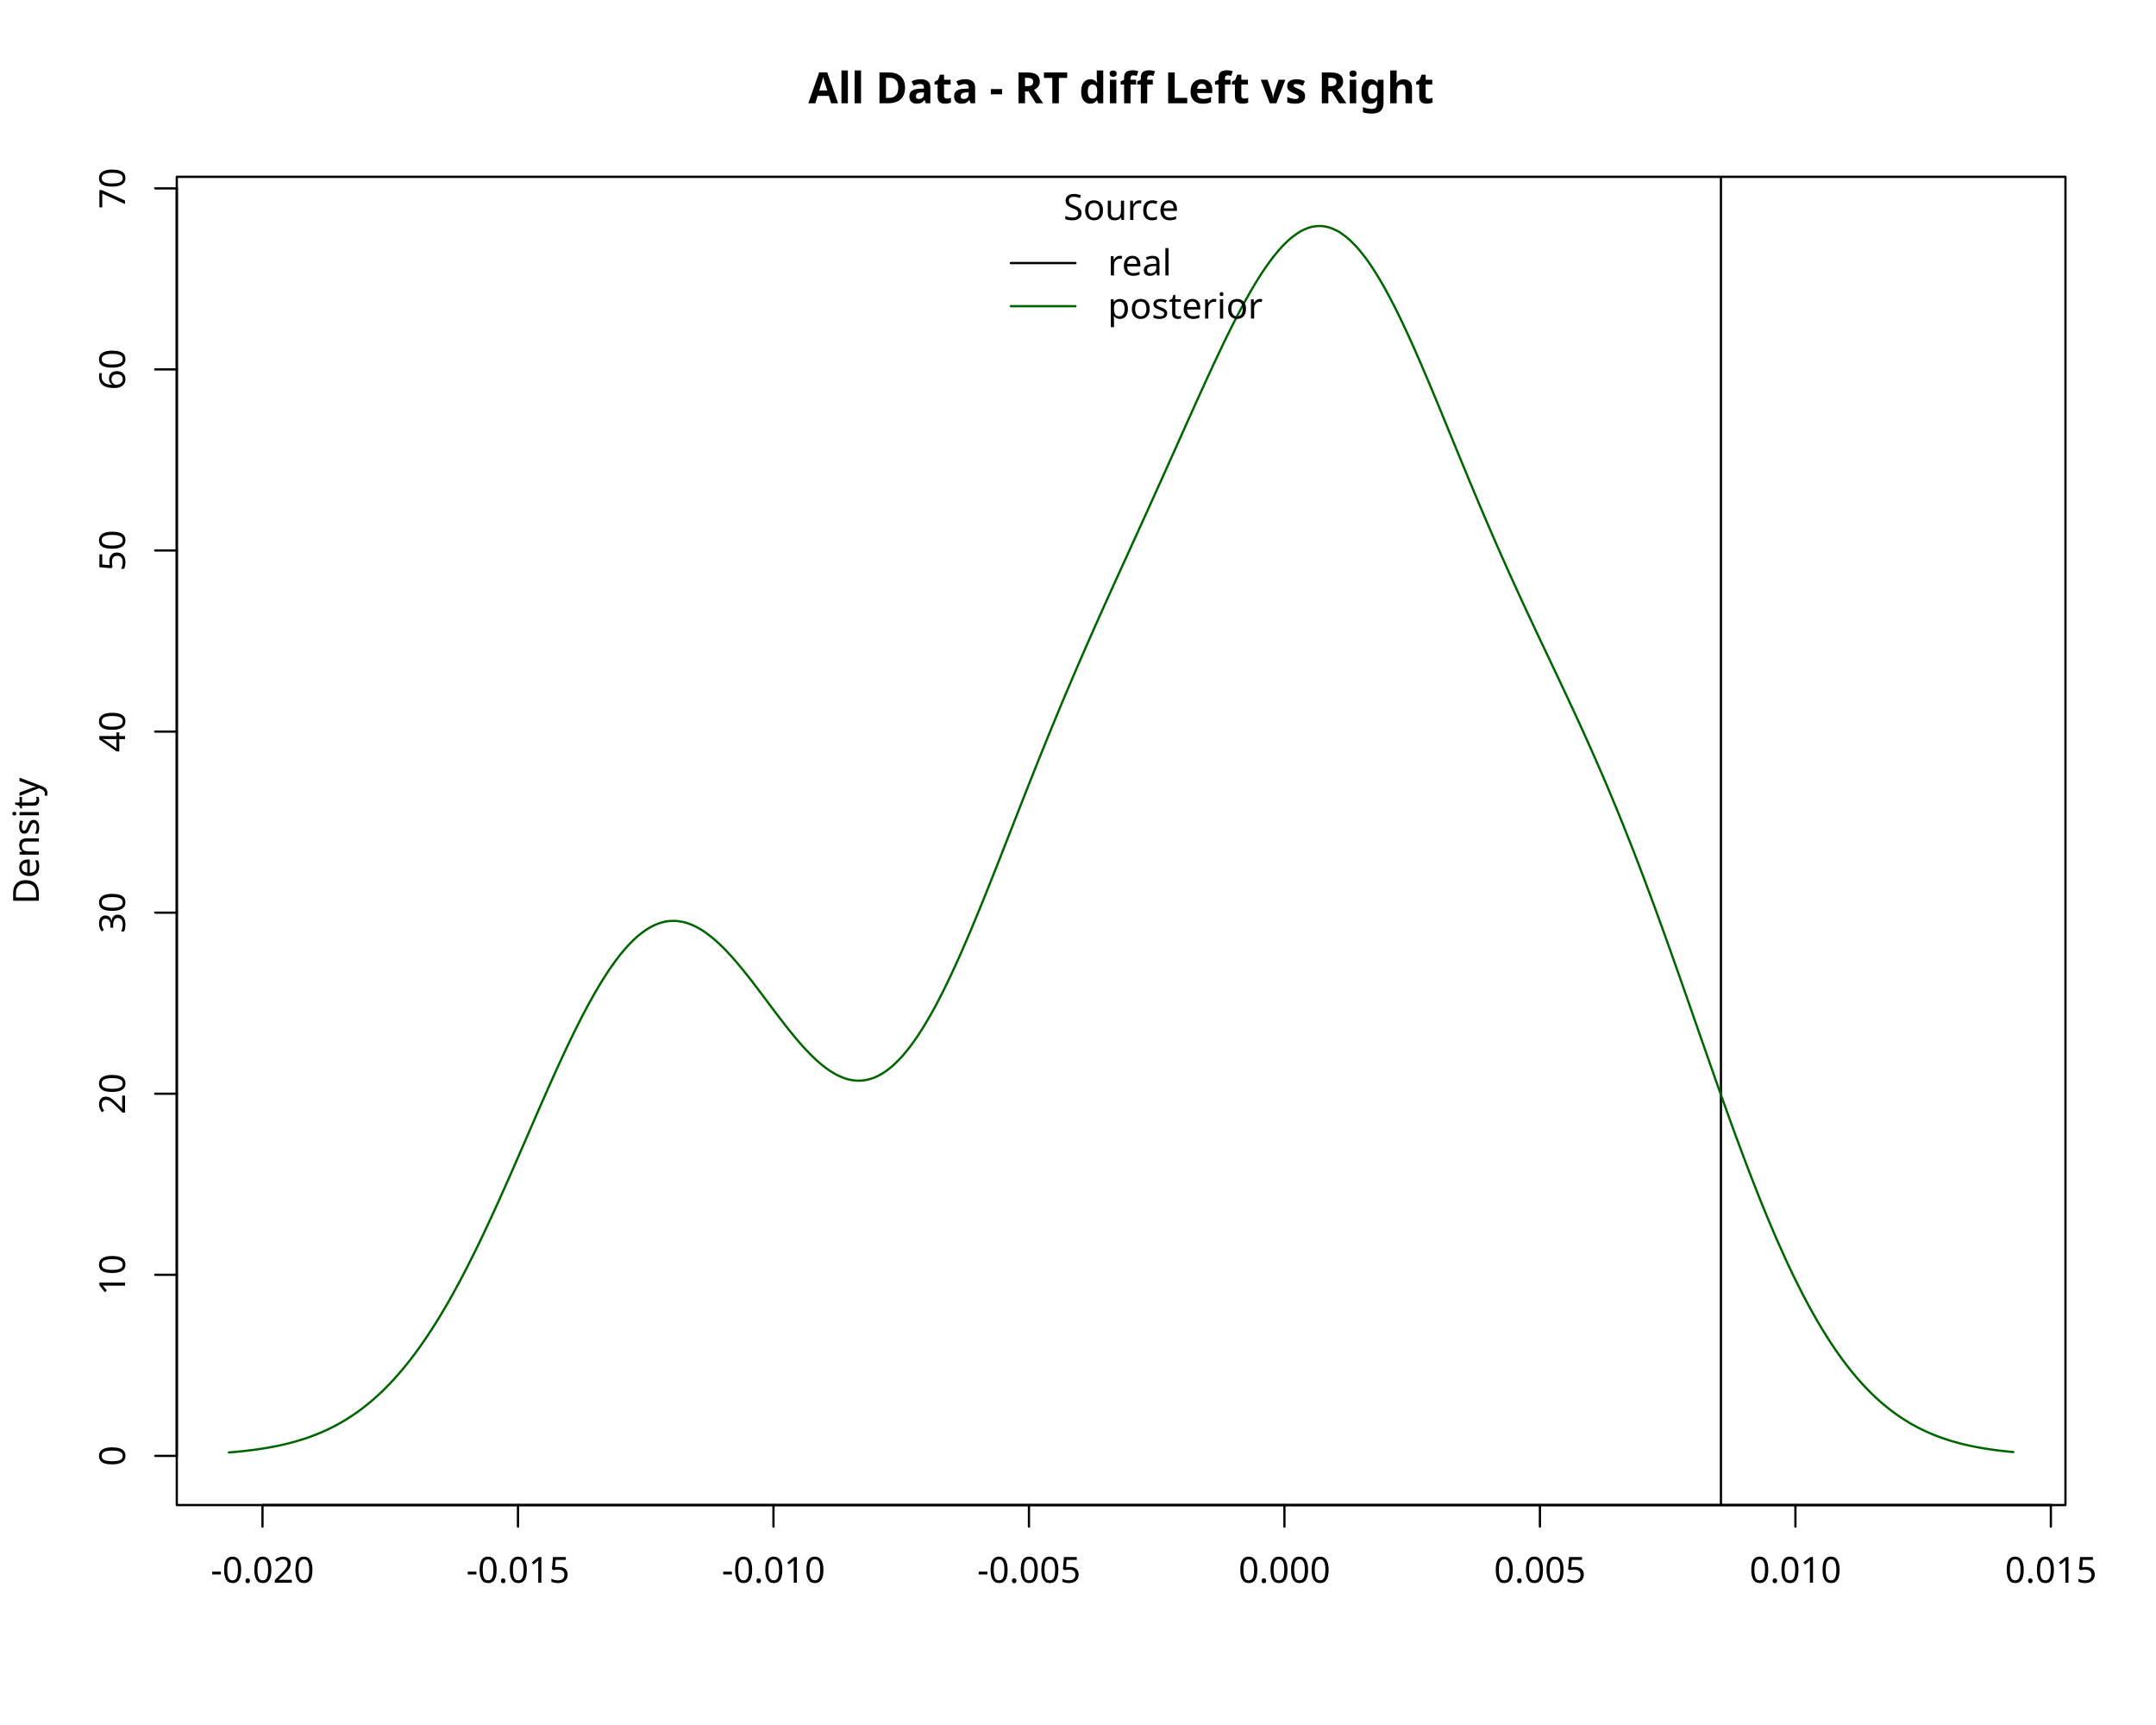
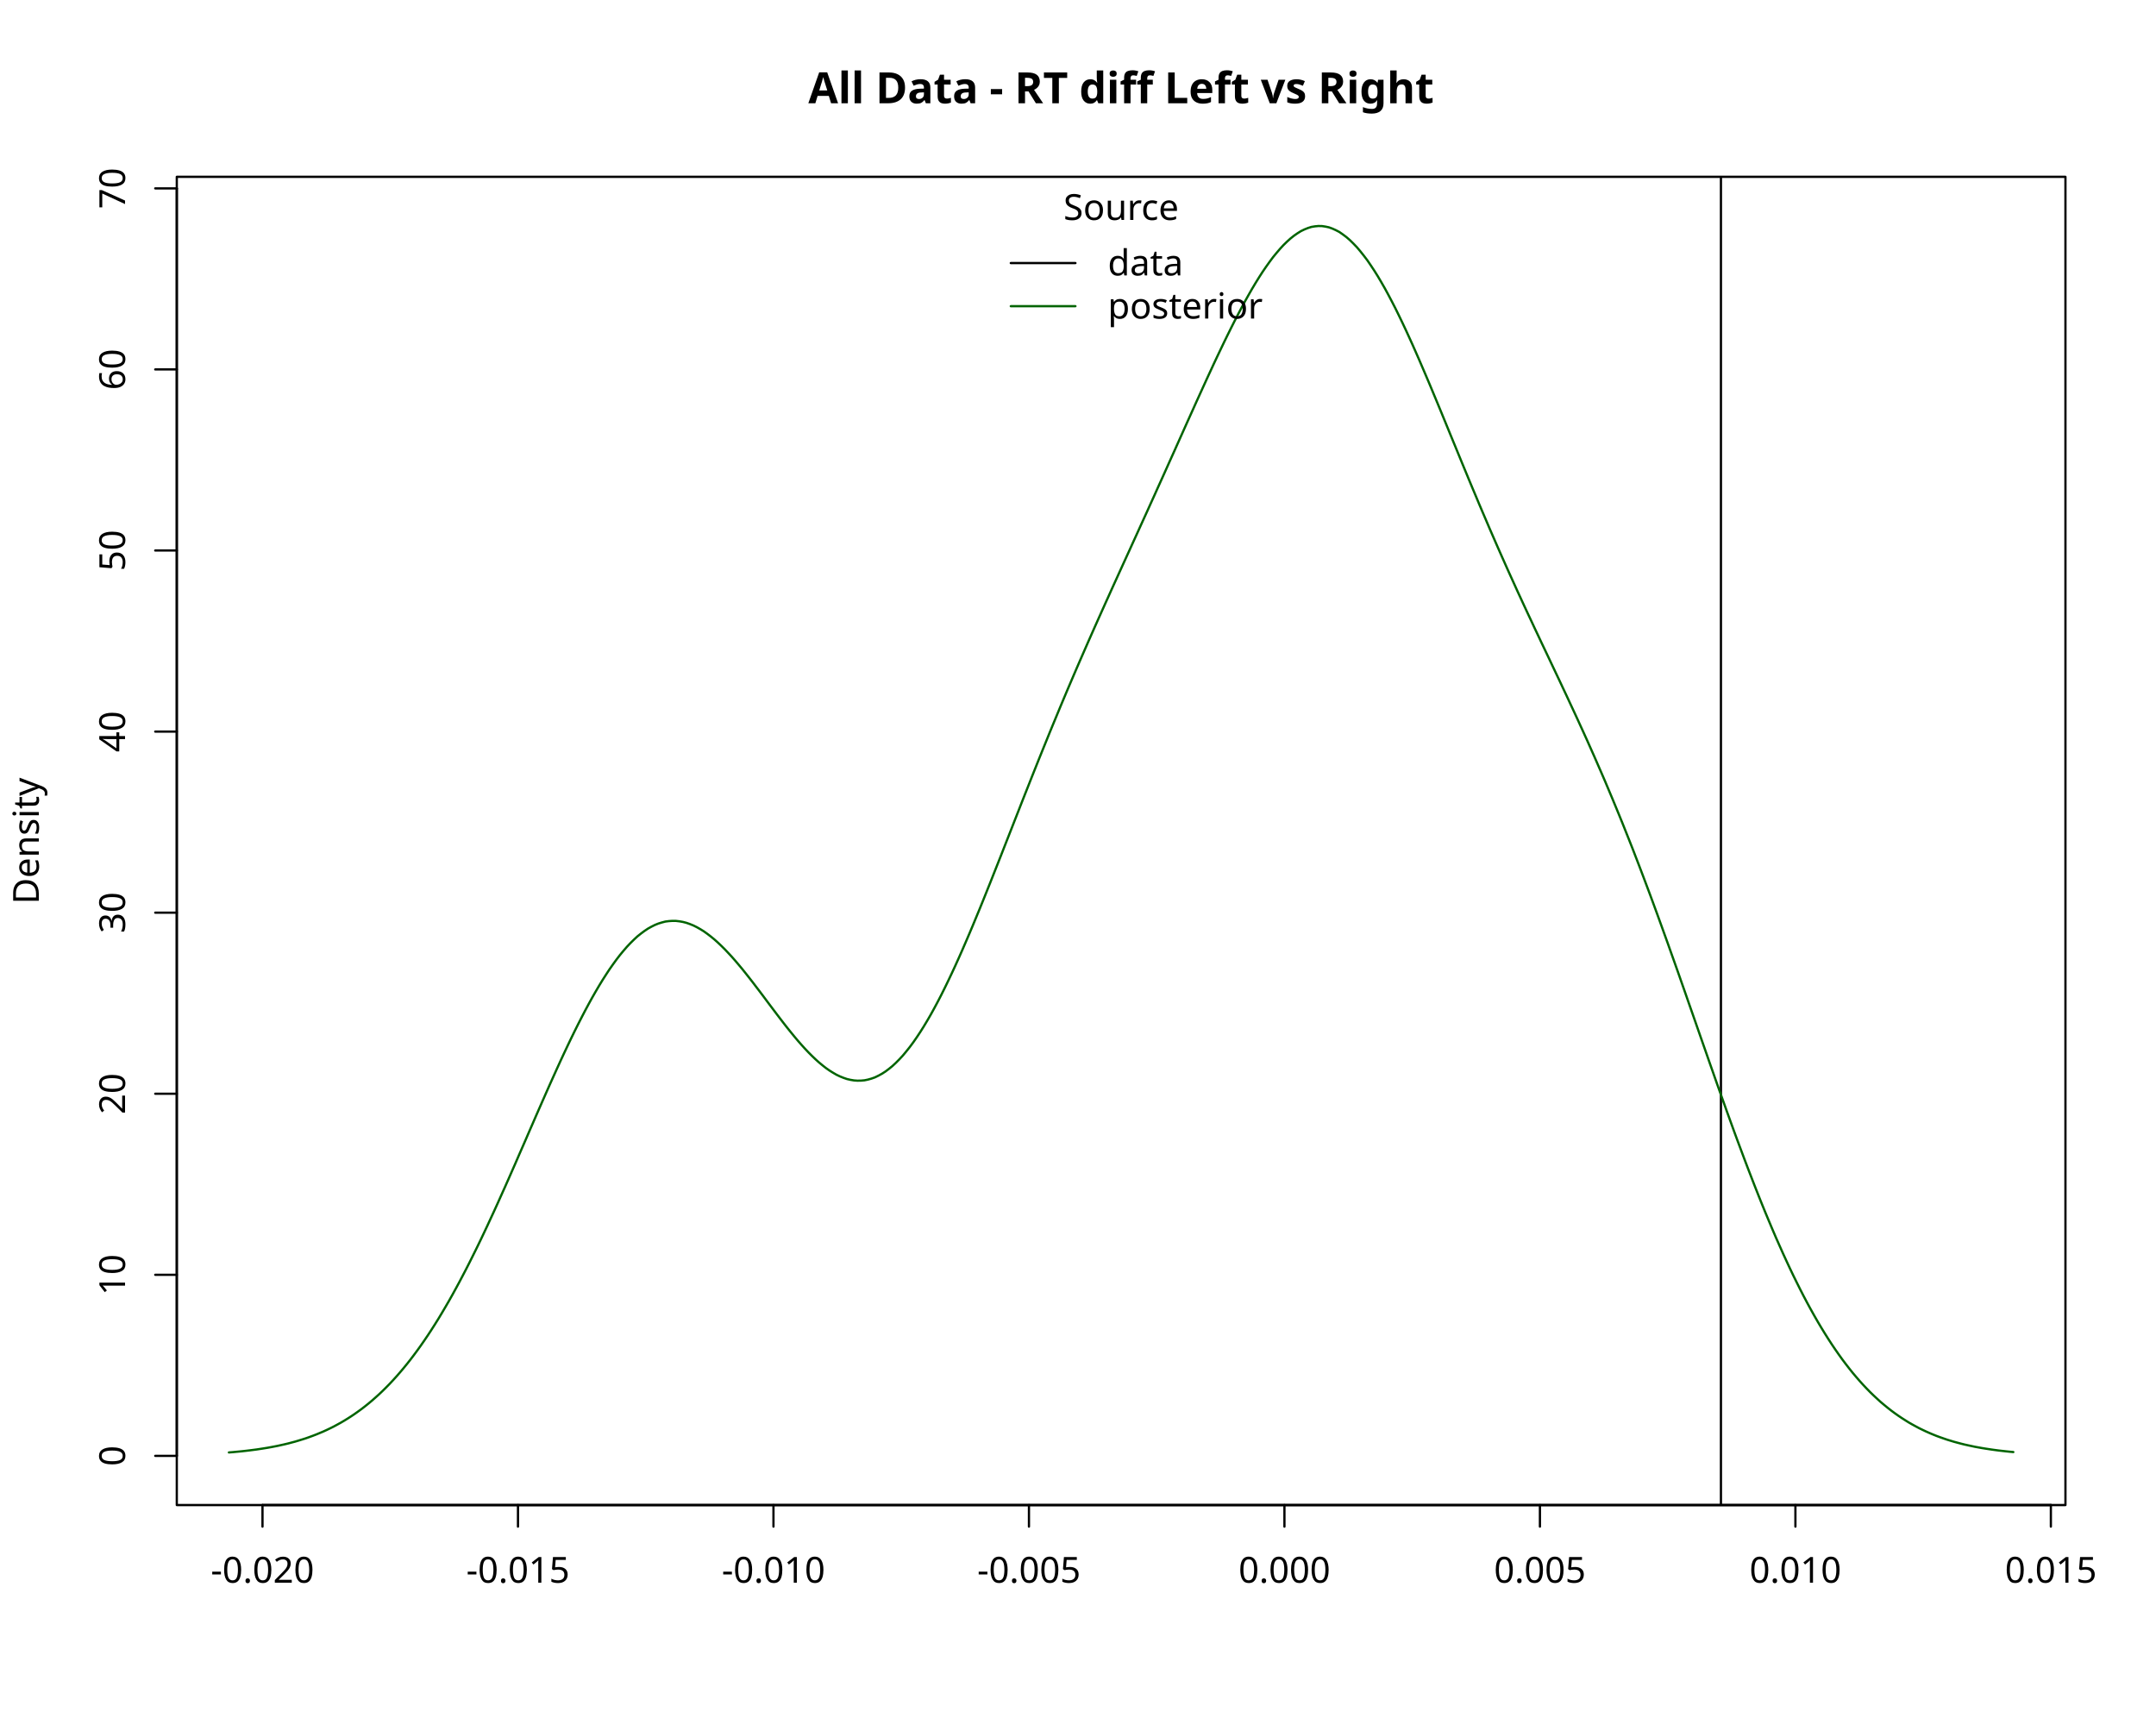
<svg xmlns="http://www.w3.org/2000/svg" class="svglite" data-engine-version="2.0" width="720.00pt" height="576.00pt" viewBox="0 0 720.00 576.00">
  <defs>
    <style type="text/css">
    .svglite line, .svglite polyline, .svglite polygon, .svglite path, .svglite rect, .svglite circle {
      fill: none;
      stroke: #000000;
      stroke-linecap: round;
      stroke-linejoin: round;
      stroke-miterlimit: 10.00;
    }
  </style>
  </defs>
  <rect width="100%" height="100%" style="stroke: none; fill: #FFFFFF;" />
  <defs>
    <clipPath id="cpMC4wMHw3MjAuMDB8MC4wMHw1NzYuMDA=">
      <rect x="0.00" y="0.00" width="720.00" height="576.00" />
    </clipPath>
  </defs>
  <g clip-path="url(#cpMC4wMHw3MjAuMDB8MC4wMHw1NzYuMDA=)">
    <line x1="87.66" y1="502.56" x2="684.89" y2="502.56" style="stroke-width: 0.75;" />
    <line x1="87.66" y1="502.56" x2="87.66" y2="509.76" style="stroke-width: 0.75;" />
    <line x1="172.98" y1="502.56" x2="172.98" y2="509.76" style="stroke-width: 0.75;" />
    <line x1="258.30" y1="502.56" x2="258.30" y2="509.76" style="stroke-width: 0.75;" />
    <line x1="343.62" y1="502.56" x2="343.62" y2="509.76" style="stroke-width: 0.75;" />
    <line x1="428.94" y1="502.56" x2="428.94" y2="509.76" style="stroke-width: 0.75;" />
    <line x1="514.26" y1="502.56" x2="514.26" y2="509.76" style="stroke-width: 0.75;" />
    <line x1="599.58" y1="502.56" x2="599.58" y2="509.76" style="stroke-width: 0.75;" />
    <line x1="684.89" y1="502.56" x2="684.89" y2="509.76" style="stroke-width: 0.75;" />
    <text x="87.66" y="528.48" text-anchor="middle" style="font-size: 12.00px; font-family: sans;" textLength="34.03px" lengthAdjust="spacingAndGlyphs">-0.020</text>
    <text x="172.98" y="528.48" text-anchor="middle" style="font-size: 12.00px; font-family: sans;" textLength="34.03px" lengthAdjust="spacingAndGlyphs">-0.015</text>
    <text x="258.30" y="528.48" text-anchor="middle" style="font-size: 12.00px; font-family: sans;" textLength="34.03px" lengthAdjust="spacingAndGlyphs">-0.010</text>
    <text x="343.62" y="528.48" text-anchor="middle" style="font-size: 12.00px; font-family: sans;" textLength="34.03px" lengthAdjust="spacingAndGlyphs">-0.005</text>
    <text x="428.94" y="528.48" text-anchor="middle" style="font-size: 12.00px; font-family: sans;" textLength="30.03px" lengthAdjust="spacingAndGlyphs">0.000</text>
    <text x="514.26" y="528.48" text-anchor="middle" style="font-size: 12.00px; font-family: sans;" textLength="30.03px" lengthAdjust="spacingAndGlyphs">0.005</text>
    <text x="599.58" y="528.48" text-anchor="middle" style="font-size: 12.00px; font-family: sans;" textLength="30.03px" lengthAdjust="spacingAndGlyphs">0.010</text>
    <text x="684.89" y="528.48" text-anchor="middle" style="font-size: 12.00px; font-family: sans;" textLength="30.03px" lengthAdjust="spacingAndGlyphs">0.015</text>
    <line x1="59.04" y1="486.13" x2="59.04" y2="62.90" style="stroke-width: 0.75;" />
    <line x1="59.04" y1="486.13" x2="51.84" y2="486.13" style="stroke-width: 0.75;" />
    <line x1="59.04" y1="425.67" x2="51.84" y2="425.67" style="stroke-width: 0.75;" />
    <line x1="59.04" y1="365.21" x2="51.84" y2="365.21" style="stroke-width: 0.75;" />
    <line x1="59.04" y1="304.75" x2="51.84" y2="304.75" style="stroke-width: 0.75;" />
    <line x1="59.04" y1="244.29" x2="51.84" y2="244.29" style="stroke-width: 0.75;" />
    <line x1="59.04" y1="183.82" x2="51.84" y2="183.82" style="stroke-width: 0.75;" />
    <line x1="59.04" y1="123.36" x2="51.84" y2="123.36" style="stroke-width: 0.75;" />
    <line x1="59.04" y1="62.90" x2="51.84" y2="62.90" style="stroke-width: 0.75;" />
    <text transform="translate(41.76,486.13) rotate(-90)" text-anchor="middle" style="font-size: 12.00px; font-family: sans;" textLength="6.67px" lengthAdjust="spacingAndGlyphs">0</text>
    <text transform="translate(41.76,425.67) rotate(-90)" text-anchor="middle" style="font-size: 12.00px; font-family: sans;" textLength="13.35px" lengthAdjust="spacingAndGlyphs">10</text>
    <text transform="translate(41.76,365.21) rotate(-90)" text-anchor="middle" style="font-size: 12.00px; font-family: sans;" textLength="13.35px" lengthAdjust="spacingAndGlyphs">20</text>
    <text transform="translate(41.76,304.75) rotate(-90)" text-anchor="middle" style="font-size: 12.00px; font-family: sans;" textLength="13.35px" lengthAdjust="spacingAndGlyphs">30</text>
    <text transform="translate(41.76,244.29) rotate(-90)" text-anchor="middle" style="font-size: 12.00px; font-family: sans;" textLength="13.35px" lengthAdjust="spacingAndGlyphs">40</text>
    <text transform="translate(41.76,183.82) rotate(-90)" text-anchor="middle" style="font-size: 12.00px; font-family: sans;" textLength="13.35px" lengthAdjust="spacingAndGlyphs">50</text>
    <text transform="translate(41.76,123.36) rotate(-90)" text-anchor="middle" style="font-size: 12.00px; font-family: sans;" textLength="13.35px" lengthAdjust="spacingAndGlyphs">60</text>
    <text transform="translate(41.76,62.90) rotate(-90)" text-anchor="middle" style="font-size: 12.00px; font-family: sans;" textLength="13.35px" lengthAdjust="spacingAndGlyphs">70</text>
    <polygon points="59.04,502.56 689.76,502.56 689.76,59.04 59.04,59.04 " style="stroke-width: 0.75; fill: none;" />
    <text x="374.40" y="34.48" text-anchor="middle" style="font-size: 14.40px; font-weight: bold; font-family: sans;" textLength="189.67px" lengthAdjust="spacingAndGlyphs">All Data - RT diff Left vs Right</text>
    <text x="374.40" y="557.28" text-anchor="middle" style="font-size: 12.00px; font-family: sans;" textLength="3.33px" lengthAdjust="spacingAndGlyphs"> </text>
    <text transform="translate(12.96,280.80) rotate(-90)" text-anchor="middle" style="font-size: 12.00px; font-family: sans;" textLength="40.02px" lengthAdjust="spacingAndGlyphs">Density</text>
  </g>
  <defs>
    <clipPath id="cpNTkuMDR8Njg5Ljc2fDU5LjA0fDUwMi41Ng==">
      <rect x="59.04" y="59.04" width="630.72" height="443.52" />
    </clipPath>
  </defs>
  <g clip-path="url(#cpNTkuMDR8Njg5Ljc2fDU5LjA0fDUwMi41Ng==)">
    <line x1="574.71" y1="502.56" x2="574.71" y2="59.04" style="stroke-width: 0.75;" />
    <polyline points="76.44,484.99 77.61,484.90 78.77,484.79 79.94,484.68 81.11,484.56 82.27,484.43 83.44,484.29 84.60,484.14 85.77,483.99 86.94,483.81 88.10,483.63 89.27,483.44 90.43,483.23 91.60,483.01 92.77,482.78 93.93,482.52 95.10,482.26 96.27,481.98 97.43,481.67 98.60,481.36 99.76,481.01 100.93,480.65 102.10,480.28 103.26,479.87 104.43,479.44 105.60,478.99 106.76,478.51 107.93,478.02 109.09,477.49 110.26,476.93 111.43,476.35 112.59,475.72 113.76,475.08 114.92,474.40 116.09,473.68 117.26,472.93 118.42,472.15 119.59,471.32 120.76,470.47 121.92,469.57 123.09,468.63 124.25,467.66 125.42,466.63 126.59,465.57 127.75,464.47 128.92,463.31 130.09,462.12 131.25,460.88 132.42,459.59 133.58,458.26 134.75,456.87 135.92,455.44 137.08,453.97 138.25,452.43 139.41,450.86 140.58,449.23 141.75,447.54 142.91,445.83 144.08,444.04 145.25,442.21 146.41,440.35 147.58,438.41 148.74,436.44 149.91,434.43 151.08,432.35 152.24,430.24 153.41,428.08 154.57,425.87 155.74,423.63 156.91,421.33 158.07,419.00 159.24,416.64 160.41,414.23 161.57,411.79 162.74,409.31 163.90,406.80 165.07,404.27 166.24,401.70 167.40,399.11 168.57,396.51 169.74,393.87 170.90,391.23 172.07,388.57 173.23,385.89 174.40,383.21 175.57,380.53 176.73,377.84 177.90,375.16 179.06,372.48 180.23,369.81 181.40,367.15 182.56,364.51 183.73,361.88 184.90,359.28 186.06,356.71 187.23,354.15 188.39,351.65 189.56,349.18 190.73,346.73 191.89,344.35 193.06,342.01 194.23,339.72 195.39,337.49 196.56,335.31 197.72,333.20 198.89,331.15 200.06,329.16 201.22,327.26 202.39,325.43 203.55,323.66 204.72,322.00 205.89,320.39 207.05,318.88 208.22,317.47 209.39,316.12 210.55,314.89 211.72,313.74 212.88,312.66 214.05,311.73 215.22,310.86 216.38,310.08 217.55,309.43 218.71,308.85 219.88,308.38 221.05,308.02 222.21,307.72 223.38,307.57 224.55,307.49 225.71,307.50 226.88,307.64 228.04,307.84 229.21,308.14 230.38,308.55 231.54,309.02 232.71,309.60 233.88,310.26 235.04,310.98 236.21,311.82 237.37,312.71 238.54,313.67 239.71,314.71 240.87,315.81 242.04,316.97 243.20,318.20 244.37,319.46 245.54,320.79 246.70,322.16 247.87,323.56 249.04,325.02 250.20,326.49 251.37,327.99 252.53,329.52 253.70,331.05 254.87,332.60 256.03,334.16 257.20,335.72 258.37,337.27 259.53,338.81 260.70,340.34 261.86,341.85 263.03,343.34 264.20,344.79 265.36,346.21 266.53,347.60 267.69,348.92 268.86,350.21 270.03,351.45 271.19,352.61 272.36,353.73 273.53,354.78 274.69,355.74 275.86,356.66 277.02,357.47 278.19,358.20 279.36,358.88 280.52,359.43 281.69,359.90 282.85,360.30 284.02,360.57 285.19,360.77 286.35,360.85 287.52,360.83 288.69,360.73 289.85,360.49 291.02,360.16 292.18,359.75 293.35,359.18 294.52,358.54 295.68,357.80 296.85,356.92 298.02,355.97 299.18,354.89 300.35,353.71 301.51,352.46 302.68,351.05 303.85,349.58 305.01,348.02 306.18,346.33 307.34,344.58 308.51,342.72 309.68,340.77 310.84,338.77 312.01,336.65 313.18,334.46 314.34,332.22 315.51,329.87 316.67,327.48 317.84,325.02 319.01,322.49 320.17,319.92 321.34,317.28 322.50,314.60 323.67,311.88 324.84,309.10 326.00,306.30 327.17,303.47 328.34,300.59 329.50,297.70 330.67,294.79 331.83,291.85 333.00,288.90 334.17,285.94 335.33,282.97 336.50,279.99 337.67,277.01 338.83,274.04 340.00,271.06 341.16,268.09 342.33,265.12 343.50,262.17 344.66,259.23 345.83,256.30 346.99,253.39 348.16,250.49 349.33,247.61 350.49,244.75 351.66,241.90 352.83,239.08 353.99,236.27 355.16,233.48 356.32,230.72 357.49,227.98 358.66,225.24 359.82,222.54 360.99,219.85 362.16,217.17 363.32,214.52 364.49,211.87 365.65,209.25 366.82,206.63 367.99,204.02 369.15,201.43 370.32,198.85 371.48,196.27 372.65,193.70 373.82,191.13 374.98,188.57 376.15,186.01 377.32,183.45 378.48,180.89 379.65,178.33 380.81,175.77 381.98,173.20 383.15,170.63 384.31,168.06 385.48,165.48 386.64,162.89 387.81,160.31 388.98,157.71 390.14,155.12 391.31,152.52 392.48,149.92 393.64,147.32 394.81,144.71 395.97,142.11 397.14,139.51 398.31,136.92 399.47,134.33 400.64,131.76 401.81,129.19 402.97,126.64 404.14,124.11 405.30,121.60 406.47,119.11 407.64,116.66 408.80,114.23 409.97,111.84 411.13,109.50 412.30,107.18 413.47,104.93 414.63,102.72 415.80,100.56 416.97,98.48 418.13,96.45 419.30,94.49 420.46,92.62 421.63,90.80 422.80,89.09 423.96,87.46 425.13,85.88 426.30,84.46 427.46,83.10 428.63,81.83 429.79,80.70 430.96,79.64 432.13,78.71 433.29,77.90 434.46,77.17 435.62,76.61 436.79,76.14 437.96,75.77 439.12,75.58 440.29,75.47 441.46,75.49 442.62,75.66 443.79,75.91 444.95,76.33 446.12,76.86 447.29,77.47 448.45,78.28 449.62,79.16 450.78,80.16 451.95,81.31 453.12,82.53 454.28,83.90 455.45,85.37 456.62,86.91 457.78,88.61 458.95,90.38 460.11,92.23 461.28,94.21 462.45,96.25 463.61,98.38 464.78,100.60 465.95,102.87 467.11,105.23 468.28,107.65 469.44,110.11 470.61,112.66 471.78,115.24 472.94,117.87 474.11,120.54 475.27,123.25 476.44,125.99 477.61,128.75 478.77,131.54 479.94,134.35 481.11,137.17 482.27,140.00 483.44,142.85 484.60,145.69 485.77,148.53 486.94,151.38 488.10,154.21 489.27,157.04 490.43,159.85 491.60,162.66 492.77,165.44 493.93,168.22 495.10,170.97 496.27,173.70 497.43,176.42 498.60,179.11 499.76,181.78 500.93,184.44 502.10,187.07 503.26,189.68 504.43,192.27 505.60,194.84 506.76,197.40 507.93,199.93 509.09,202.45 510.26,204.96 511.43,207.45 512.59,209.94 513.76,212.41 514.92,214.88 516.09,217.34 517.26,219.80 518.42,222.26 519.59,224.73 520.76,227.19 521.92,229.67 523.09,232.15 524.25,234.65 525.42,237.16 526.59,239.68 527.75,242.22 528.92,244.78 530.09,247.36 531.25,249.97 532.42,252.60 533.58,255.26 534.75,257.94 535.92,260.65 537.08,263.40 538.25,266.18 539.41,268.98 540.58,271.82 541.75,274.69 542.91,277.60 544.08,280.54 545.25,283.50 546.41,286.51 547.58,289.55 548.74,292.61 549.91,295.72 551.08,298.84 552.24,301.99 553.41,305.18 554.57,308.38 555.74,311.62 556.91,314.87 558.07,318.14 559.24,321.43 560.41,324.73 561.57,328.05 562.74,331.38 563.90,334.72 565.07,338.06 566.24,341.41 567.40,344.75 568.57,348.10 569.74,351.44 570.90,354.77 572.07,358.09 573.23,361.40 574.40,364.69 575.57,367.96 576.73,371.22 577.90,374.45 579.06,377.65 580.23,380.83 581.40,383.96 582.56,387.07 583.73,390.15 584.90,393.18 586.06,396.17 587.23,399.13 588.39,402.03 589.56,404.90 590.73,407.70 591.89,410.46 593.06,413.19 594.23,415.83 595.39,418.44 596.56,420.99 597.72,423.48 598.89,425.93 600.06,428.30 601.22,430.62 602.39,432.90 603.55,435.09 604.72,437.24 605.89,439.33 607.05,441.35 608.22,443.32 609.39,445.23 610.55,447.07 611.72,448.87 612.88,450.59 614.05,452.27 615.22,453.90 616.38,455.44 617.55,456.95 618.71,458.40 619.88,459.79 621.05,461.14 622.21,462.42 623.38,463.66 624.55,464.86 625.71,465.98 626.88,467.07 628.04,468.13 629.21,469.11 630.38,470.07 631.54,470.98 632.71,471.85 633.88,472.68 635.04,473.46 636.21,474.21 637.37,474.94 638.54,475.61 639.71,476.25 640.87,476.87 642.04,477.44 643.20,477.99 644.37,478.51 645.54,479.00 646.70,479.47 647.87,479.90 649.04,480.31 650.20,480.71 651.37,481.07 652.53,481.42 653.70,481.74 654.87,482.05 656.03,482.34 657.20,482.60 658.37,482.85 659.53,483.10 660.70,483.31 661.86,483.52 663.03,483.71 664.20,483.89 665.36,484.06 666.53,484.22 667.69,484.37 668.86,484.50 670.03,484.63 671.19,484.75 672.36,484.86 " style="stroke-width: 0.75; stroke: #006400;" />
    <line x1="337.55" y1="87.84" x2="359.15" y2="87.84" style="stroke-width: 0.75;" />
    <line x1="337.55" y1="102.24" x2="359.15" y2="102.24" style="stroke-width: 0.75; stroke: #006400;" />
    <text x="374.40" y="73.44" text-anchor="middle" style="font-size: 12.00px; font-family: sans;" textLength="38.03px" lengthAdjust="spacingAndGlyphs">Source</text>
-     <text x="369.95" y="91.97" style="font-size: 12.00px; font-family: sans;" textLength="20.01px" lengthAdjust="spacingAndGlyphs">real</text>
+     <text x="369.95" y="91.97" style="font-size: 12.00px; font-family: sans;" textLength="23.36px" lengthAdjust="spacingAndGlyphs">data</text>
    <text x="369.95" y="106.37" style="font-size: 12.00px; font-family: sans;" textLength="46.69px" lengthAdjust="spacingAndGlyphs">posterior</text>
  </g>
</svg>
